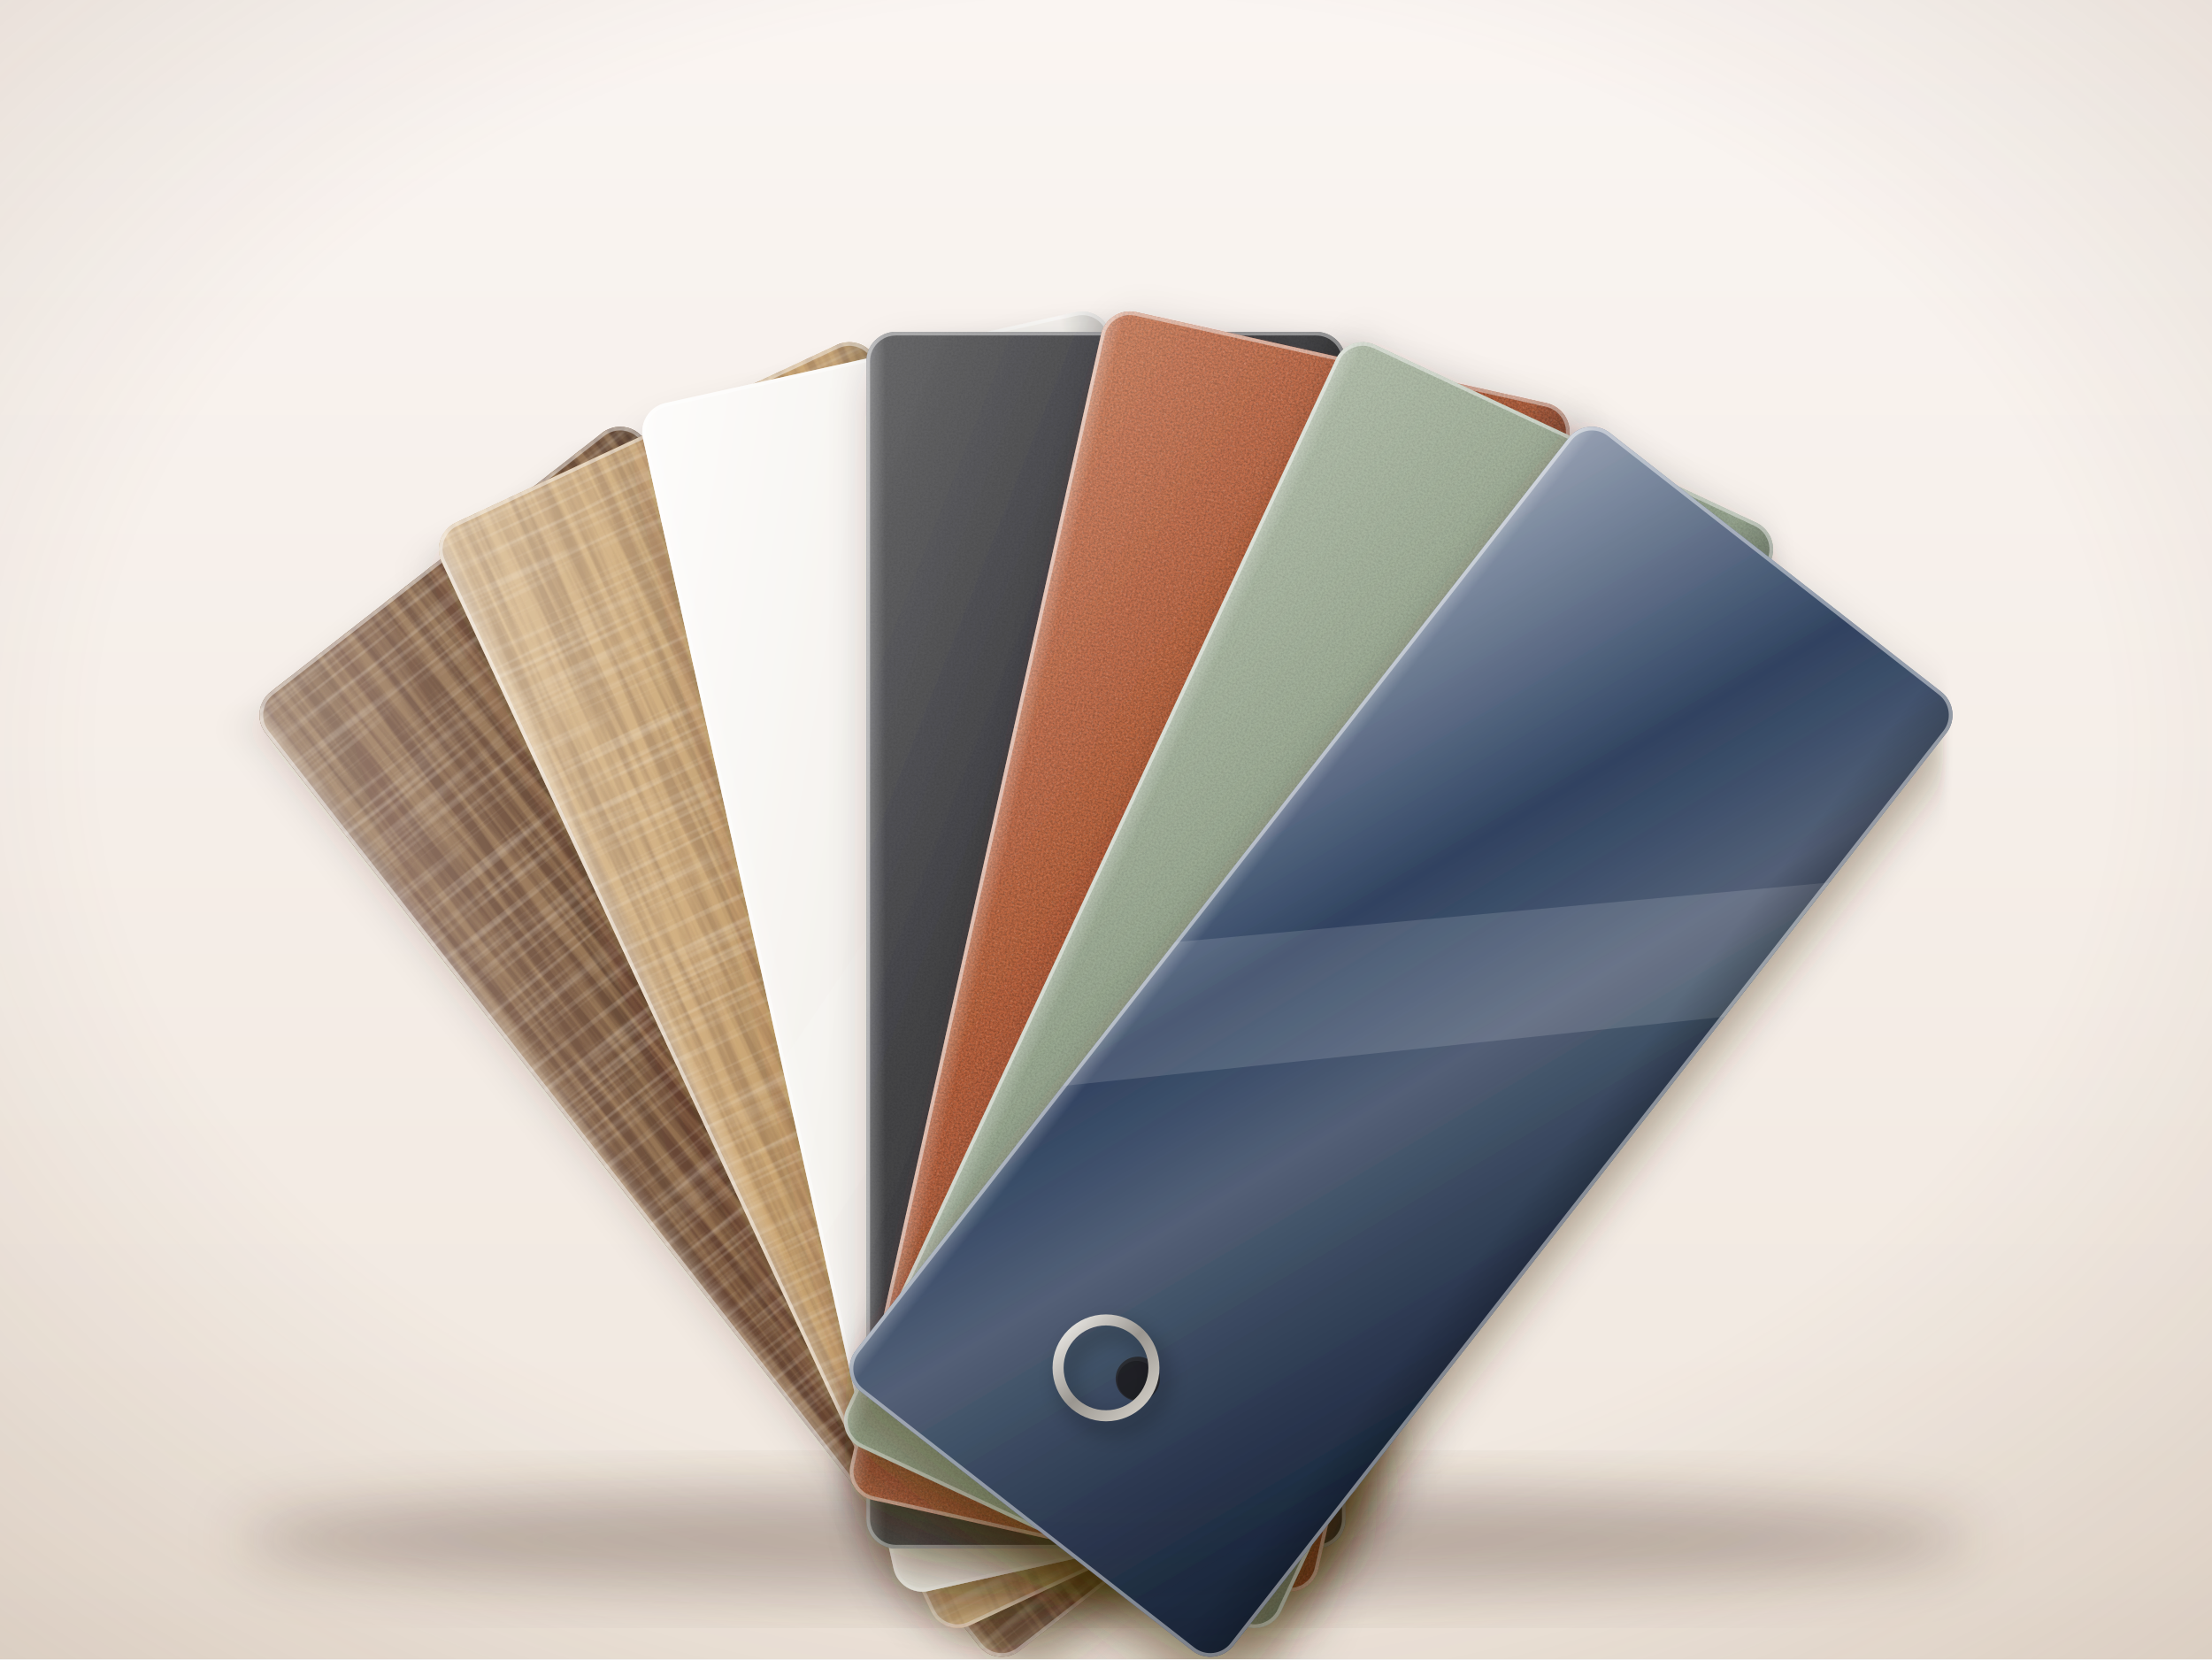
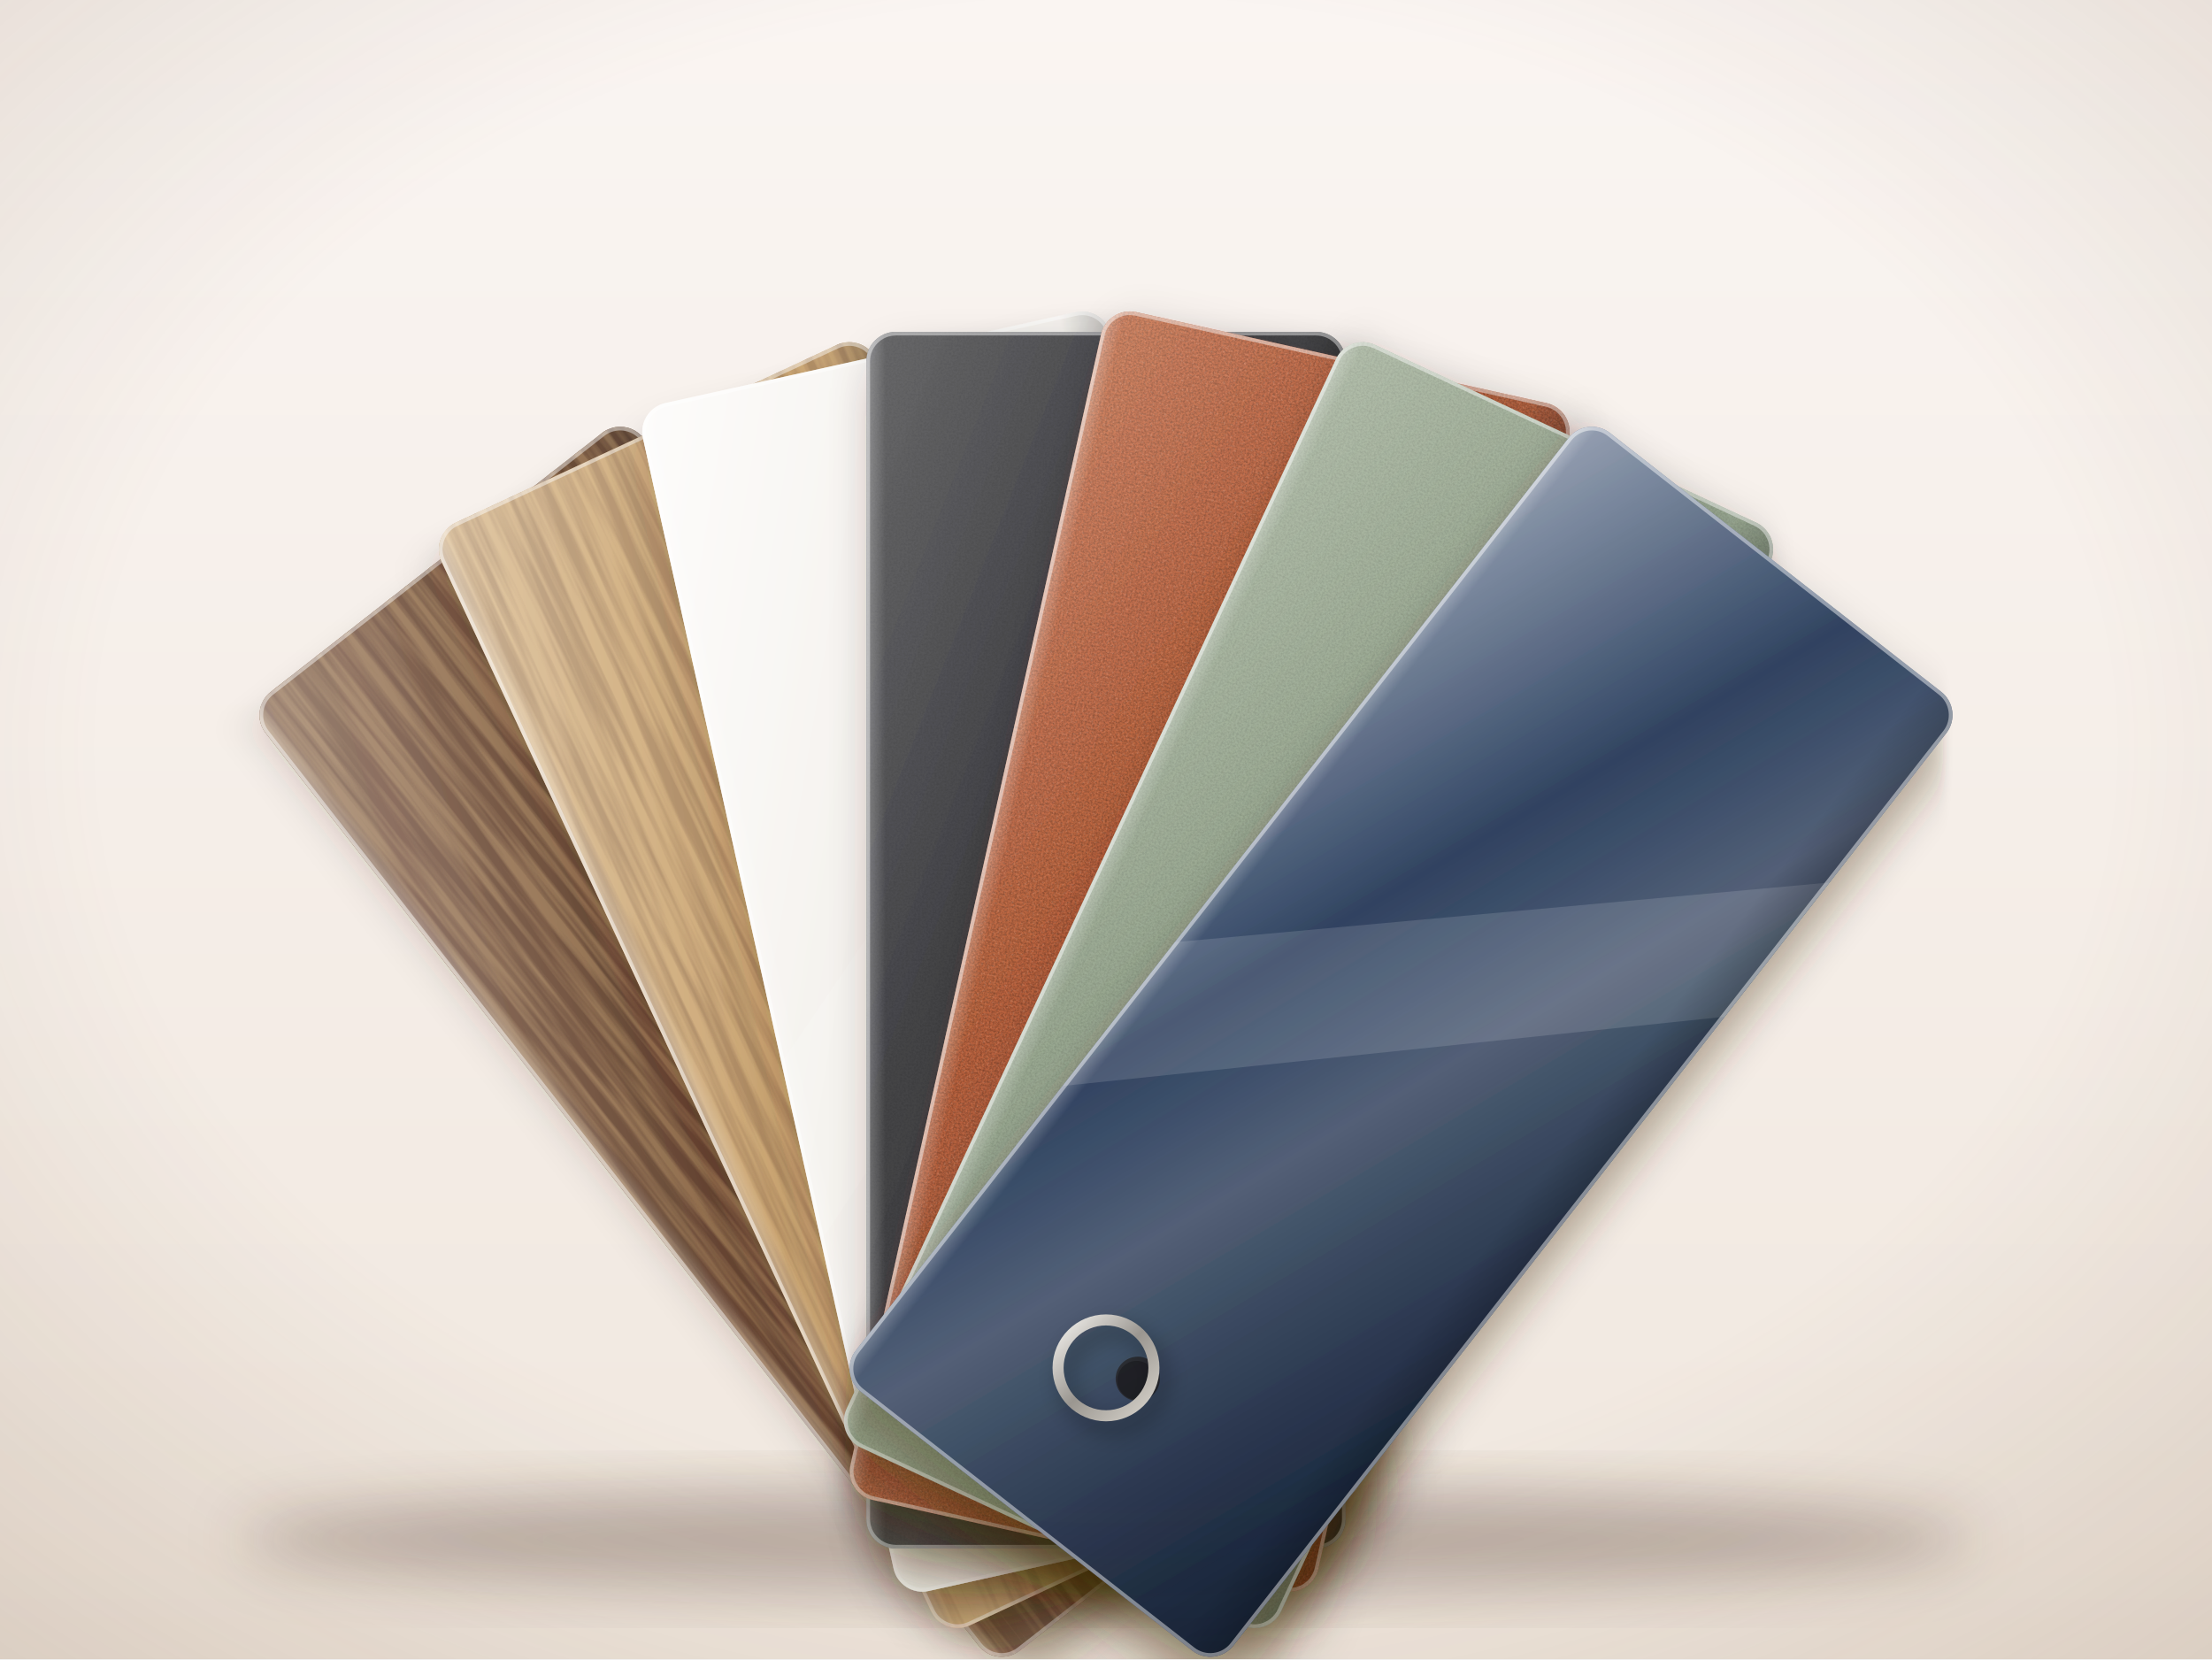
<svg xmlns="http://www.w3.org/2000/svg" viewBox="0 0 1200 900" width="1200" height="900" preserveAspectRatio="xMidYMid slice" role="img">
  <defs>
    <linearGradient id="wall" x1="0" y1="0" x2="0" y2="1">
      <stop offset="0" stop-color="#FAF5F2" />
      <stop offset="1" stop-color="#F0E7DE" />
    </linearGradient>
    <linearGradient id="floor" x1="0" y1="0" x2="0" y2="1">
      <stop offset="0" stop-color="#E5D8C9" />
      <stop offset="1" stop-color="#D3C3B1" />
    </linearGradient>
    <radialGradient id="vig" cx="50%" cy="45%" r="75%">
      <stop offset="0.6" stop-color="#6b4a2c" stop-opacity="0" />
      <stop offset="1" stop-color="#6b4a2c" stop-opacity="0.16" />
    </radialGradient>
    <filter id="blur" x="-30%" y="-30%" width="160%" height="160%">
      <feGaussianBlur stdDeviation="16" />
    </filter>
    <filter id="blur6" x="-30%" y="-30%" width="160%" height="160%">
      <feGaussianBlur stdDeviation="6" />
    </filter>
    <filter id="drop" x="-30%" y="-30%" width="170%" height="170%">
      <feDropShadow dx="8" dy="16" stdDeviation="13" flood-color="#3a2412" flood-opacity="0.38" />
    </filter>
    <filter id="grainH" x="0" y="0" width="100%" height="100%">
      <feTurbulence type="fractalNoise" baseFrequency="0.008 0.17" numOctaves="3" seed="4" />
      <feColorMatrix values="0 0 0 0 0.32  0 0 0 0 0.18  0 0 0 0 0.08  3.4 0 0 0 -1.3" />
    </filter>
    <filter id="grainL" x="0" y="0" width="100%" height="100%">
      <feTurbulence type="fractalNoise" baseFrequency="0.01 0.3" numOctaves="2" seed="9" />
      <feColorMatrix values="0 0 0 0 1  0 0 0 0 0.95  0 0 0 0 0.85  3 0 0 0 -1.4" />
    </filter>
    <filter id="grainV" x="0" y="0" width="100%" height="100%">
      <feTurbulence type="fractalNoise" baseFrequency="0.17 0.007" numOctaves="3" seed="7" />
      <feColorMatrix values="0 0 0 0 0.30  0 0 0 0 0.16  0 0 0 0 0.07  3.4 0 0 0 -1.3" />
    </filter>
    <filter id="contour" x="0" y="0" width="100%" height="100%">
      <feTurbulence type="fractalNoise" baseFrequency="0.02 0.003" numOctaves="2" seed="12" />
      <feComponentTransfer>
        <feFuncR type="table" tableValues="0 1 0 1 0 1 0 1 0 1 0 1 0 1 0 1 0" />
      </feComponentTransfer>
      <feColorMatrix values="0 0 0 0 0.26  0 0 0 0 0.13  0 0 0 0 0.05  2.2 0 0 0 -0.9" />
    </filter>
    <filter id="suede" x="0" y="0" width="100%" height="100%">
      <feTurbulence type="fractalNoise" baseFrequency="0.9" numOctaves="2" seed="2" />
      <feColorMatrix values="0 0 0 0 0  0 0 0 0 0  0 0 0 0 0  0 0 0 1.1 -0.35" />
    </filter>
    <filter id="suedeL" x="0" y="0" width="100%" height="100%">
      <feTurbulence type="fractalNoise" baseFrequency="0.8" numOctaves="2" seed="5" />
      <feColorMatrix values="0 0 0 0 1  0 0 0 0 1  0 0 0 0 1  0 0 0 1 -0.55" />
    </filter>
    <linearGradient id="lmsheen" x1="0" y1="0" x2="1" y2="1">
      <stop offset="0" stop-color="#fff" stop-opacity="0.5" />
      <stop offset="0.35" stop-color="#fff" stop-opacity="0.05" />
      <stop offset="0.55" stop-color="#fff" stop-opacity="0.22" />
      <stop offset="1" stop-color="#000" stop-opacity="0.12" />
    </linearGradient>
    <linearGradient id="lmside" x1="0" y1="0" x2="1" y2="0">
      <stop offset="0" stop-color="#fff" stop-opacity="0.28" />
      <stop offset="0.04" stop-color="#fff" stop-opacity="0" />
      <stop offset="0.9" stop-color="#000" stop-opacity="0" />
      <stop offset="1" stop-color="#000" stop-opacity="0.22" />
    </linearGradient>
    <linearGradient id="lmring" x1="0" y1="0" x2="1" y2="1">
      <stop offset="0" stop-color="#f4f2ee" />
      <stop offset="0.5" stop-color="#9a9690" />
      <stop offset="1" stop-color="#d8d4cc" />
    </linearGradient>
    <linearGradient id="lmk0g" x1="0" y1="0" x2="1" y2="1">
      <stop offset="0" stop-color="#6b4630" />
      <stop offset="1" stop-color="#4a2e1d" />
    </linearGradient>
    <clipPath id="lmk0c">
      <rect x="-130.0" y="-590" width="260" height="660" rx="16" />
    </clipPath>
    <linearGradient id="lmk1g" x1="0" y1="0" x2="1" y2="1">
      <stop offset="0" stop-color="#d1ac78" />
      <stop offset="1" stop-color="#b98f58" />
    </linearGradient>
    <clipPath id="lmk1c">
      <rect x="-130.0" y="-590" width="260" height="660" rx="16" />
    </clipPath>
    <linearGradient id="lmk2g" x1="0" y1="0" x2="1" y2="1">
      <stop offset="0" stop-color="#fbf9f6" />
      <stop offset="1" stop-color="#e4dfd8" />
    </linearGradient>
    <clipPath id="lmk2c">
      <rect x="-130.0" y="-590" width="260" height="660" rx="16" />
    </clipPath>
    <linearGradient id="lmk3g" x1="0" y1="0" x2="1" y2="1">
      <stop offset="0" stop-color="#4a4a4d" />
      <stop offset="1" stop-color="#2c2c2f" />
    </linearGradient>
    <clipPath id="lmk3c">
      <rect x="-130.0" y="-590" width="260" height="660" rx="16" />
    </clipPath>
    <linearGradient id="lmk4g" x1="0" y1="0" x2="1" y2="1">
      <stop offset="0" stop-color="#c4673f" />
      <stop offset="1" stop-color="#9c4a2a" />
    </linearGradient>
    <clipPath id="lmk4c">
      <rect x="-130.0" y="-590" width="260" height="660" rx="16" />
    </clipPath>
    <linearGradient id="lmk5g" x1="0" y1="0" x2="1" y2="1">
      <stop offset="0" stop-color="#a3b19a" />
      <stop offset="1" stop-color="#7f9078" />
    </linearGradient>
    <clipPath id="lmk5c">
      <rect x="-130.0" y="-590" width="260" height="660" rx="16" />
    </clipPath>
    <linearGradient id="lmk6g" x1="0" y1="0" x2="1" y2="1">
      <stop offset="0" stop-color="#2e4467" />
      <stop offset="1" stop-color="#16253e" />
    </linearGradient>
    <clipPath id="lmk6c">
      <rect x="-130.0" y="-590" width="260" height="660" rx="16" />
    </clipPath>
  </defs>
  <rect width="1200" height="900" fill="url(#wall)" />
  <ellipse cx="600" cy="835" rx="470" ry="30" fill="#3a2412" opacity="0.3" filter="url(#blur)" />
  <g transform="translate(600 770) rotate(-38) scale(1.0)">
    <g filter="url(#drop)">
      <rect x="-130.0" y="-590" width="260" height="660" rx="16" fill="url(#lmk0g)" />
    </g>
    <g clip-path="url(#lmk0c)">
      <g transform="translate(-130.0 -590)">
        <rect width="260" height="660" fill="#000" filter="url(#grainV)" opacity="0.85" />
      </g>
-       <g transform="translate(-130.0 -590)">
-         <rect width="260" height="660" fill="#000" filter="url(#grainL)" opacity="0.25" />
-       </g>
      <rect x="-130.0" y="-590" width="260" height="660" fill="url(#lmsheen)" opacity="0.7" />
      <rect x="-130.0" y="-590" width="260" height="660" fill="url(#lmside)" />
    </g>
    <rect x="-129.0" y="-589" width="258" height="658" rx="15" fill="none" stroke="#fff" stroke-opacity="0.45" stroke-width="2" />
    <circle cx="0" cy="-28" r="12" fill="#1a110a" opacity="0.55" />
    <circle cx="0" cy="-27" r="10.5" fill="#000" opacity="0.25" />
  </g>
  <g transform="translate(600 770) rotate(-25) scale(1.0)">
    <g filter="url(#drop)">
      <rect x="-130.0" y="-590" width="260" height="660" rx="16" fill="url(#lmk1g)" />
    </g>
    <g clip-path="url(#lmk1c)">
      <g transform="translate(-130.0 -590)">
        <rect width="260" height="660" fill="#000" filter="url(#grainV)" opacity="0.6" />
-       </g>
-       <g transform="translate(-130.0 -590)">
-         <rect width="260" height="660" fill="#000" filter="url(#grainL)" opacity="0.25" />
      </g>
      <rect x="-130.0" y="-590" width="260" height="660" fill="url(#lmsheen)" opacity="0.7" />
      <rect x="-130.0" y="-590" width="260" height="660" fill="url(#lmside)" />
    </g>
    <rect x="-129.0" y="-589" width="258" height="658" rx="15" fill="none" stroke="#fff" stroke-opacity="0.45" stroke-width="2" />
    <circle cx="0" cy="-28" r="12" fill="#1a110a" opacity="0.55" />
    <circle cx="0" cy="-27" r="10.5" fill="#000" opacity="0.25" />
  </g>
  <g transform="translate(600 770) rotate(-12.5) scale(1.0)">
    <g filter="url(#drop)">
      <rect x="-130.0" y="-590" width="260" height="660" rx="16" fill="url(#lmk2g)" />
    </g>
    <g clip-path="url(#lmk2c)">
      <rect x="-130.0" y="-590" width="260" height="660" fill="url(#lmsheen)" opacity="1" />
      <polygon points="-130.0,-227 130.0,-471.2 130.0,-378.8 -130.0,-128" fill="#fff" opacity="0.13" />
      <rect x="-130.0" y="-590" width="260" height="660" fill="url(#lmside)" />
    </g>
    <rect x="-129.0" y="-589" width="258" height="658" rx="15" fill="none" stroke="#fff" stroke-opacity="0.45" stroke-width="2" />
    <circle cx="0" cy="-28" r="12" fill="#1a110a" opacity="0.55" />
    <circle cx="0" cy="-27" r="10.5" fill="#000" opacity="0.25" />
  </g>
  <g transform="translate(600 770) rotate(0) scale(1.0)">
    <g filter="url(#drop)">
      <rect x="-130.0" y="-590" width="260" height="660" rx="16" fill="url(#lmk3g)" />
    </g>
    <g clip-path="url(#lmk3c)">
      <g transform="translate(-130.0 -590)">
        <rect width="260" height="660" fill="#000" filter="url(#suede)" opacity="0.18" />
      </g>
      <rect x="-130.0" y="-590" width="260" height="660" fill="url(#lmsheen)" opacity="0.35" />
      <rect x="-130.0" y="-590" width="260" height="660" fill="url(#lmside)" />
    </g>
    <rect x="-129.0" y="-589" width="258" height="658" rx="15" fill="none" stroke="#fff" stroke-opacity="0.45" stroke-width="2" />
    <circle cx="0" cy="-28" r="12" fill="#1a110a" opacity="0.55" />
    <circle cx="0" cy="-27" r="10.5" fill="#000" opacity="0.25" />
  </g>
  <g transform="translate(600 770) rotate(12.5) scale(1.0)">
    <g filter="url(#drop)">
      <rect x="-130.0" y="-590" width="260" height="660" rx="16" fill="url(#lmk4g)" />
    </g>
    <g clip-path="url(#lmk4c)">
      <g transform="translate(-130.0 -590)">
        <rect width="260" height="660" fill="#000" filter="url(#suede)" opacity="0.45" />
        <rect width="260" height="660" fill="#000" filter="url(#suedeL)" opacity="0.4" />
      </g>
      <rect x="-130.0" y="-590" width="260" height="660" fill="url(#lmsheen)" opacity="0.4" />
      <rect x="-130.0" y="-590" width="260" height="660" fill="url(#lmside)" />
    </g>
    <rect x="-129.0" y="-589" width="258" height="658" rx="15" fill="none" stroke="#fff" stroke-opacity="0.45" stroke-width="2" />
    <circle cx="0" cy="-28" r="12" fill="#1a110a" opacity="0.55" />
    <circle cx="0" cy="-27" r="10.5" fill="#000" opacity="0.25" />
  </g>
  <g transform="translate(600 770) rotate(25) scale(1.0)">
    <g filter="url(#drop)">
      <rect x="-130.0" y="-590" width="260" height="660" rx="16" fill="url(#lmk5g)" />
    </g>
    <g clip-path="url(#lmk5c)">
      <g transform="translate(-130.0 -590)">
        <rect width="260" height="660" fill="#000" filter="url(#suede)" opacity="0.18" />
      </g>
      <rect x="-130.0" y="-590" width="260" height="660" fill="url(#lmsheen)" opacity="0.35" />
      <rect x="-130.0" y="-590" width="260" height="660" fill="url(#lmside)" />
    </g>
    <rect x="-129.0" y="-589" width="258" height="658" rx="15" fill="none" stroke="#fff" stroke-opacity="0.45" stroke-width="2" />
    <circle cx="0" cy="-28" r="12" fill="#1a110a" opacity="0.55" />
    <circle cx="0" cy="-27" r="10.5" fill="#000" opacity="0.25" />
  </g>
  <g transform="translate(600 770) rotate(38) scale(1.0)">
    <g filter="url(#drop)">
      <rect x="-130.0" y="-590" width="260" height="660" rx="16" fill="url(#lmk6g)" />
    </g>
    <g clip-path="url(#lmk6c)">
      <rect x="-130.0" y="-590" width="260" height="660" fill="url(#lmsheen)" opacity="1" />
      <polygon points="-130.0,-227 130.0,-471.2 130.0,-378.8 -130.0,-128" fill="#fff" opacity="0.13" />
      <rect x="-130.0" y="-590" width="260" height="660" fill="url(#lmside)" />
    </g>
    <rect x="-129.0" y="-589" width="258" height="658" rx="15" fill="none" stroke="#fff" stroke-opacity="0.45" stroke-width="2" />
    <circle cx="0" cy="-28" r="12" fill="#1a110a" opacity="0.55" />
    <circle cx="0" cy="-27" r="10.5" fill="#000" opacity="0.25" />
  </g>
  <g transform="translate(600 770) scale(1.0)">
    <circle cx="0" cy="-28" r="26" fill="none" stroke="#000" stroke-opacity="0.3" stroke-width="7" transform="translate(4 6)" filter="url(#blur6)" />
    <circle cx="0" cy="-28" r="26" fill="none" stroke="url(#lmring)" stroke-width="6" />
  </g>
  <rect width="1200" height="900" fill="url(#vig)" />
</svg>
